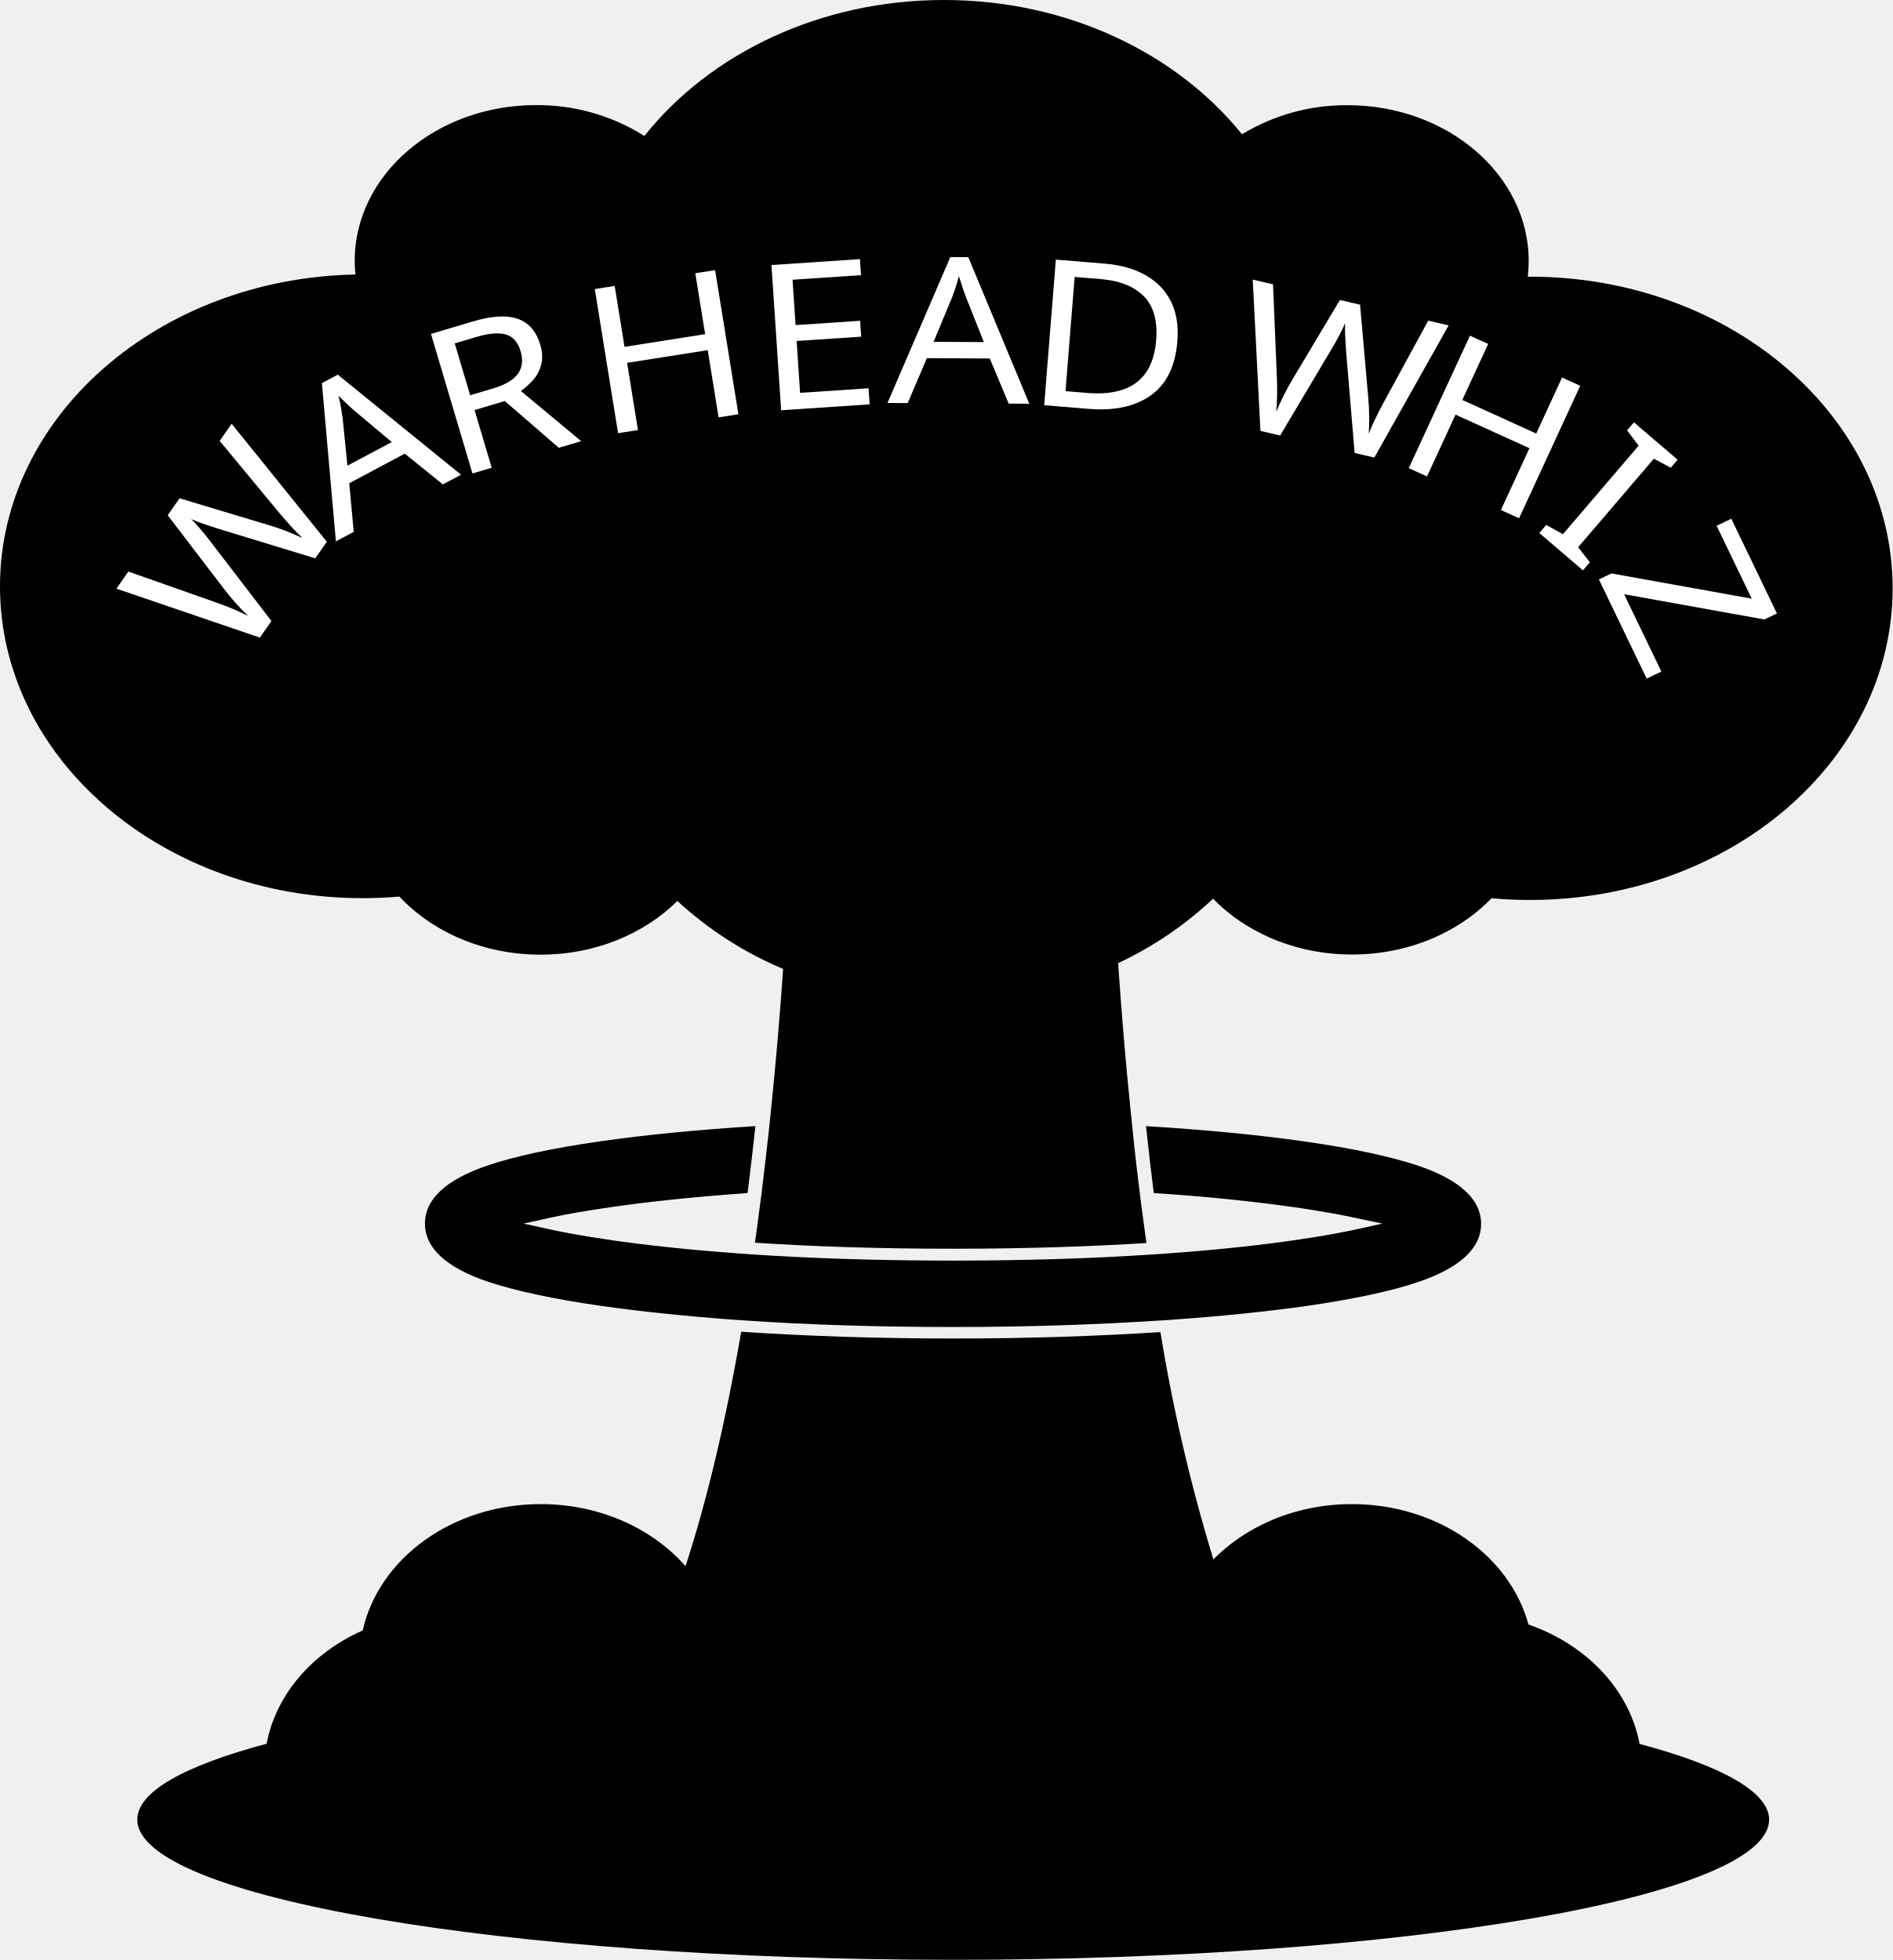
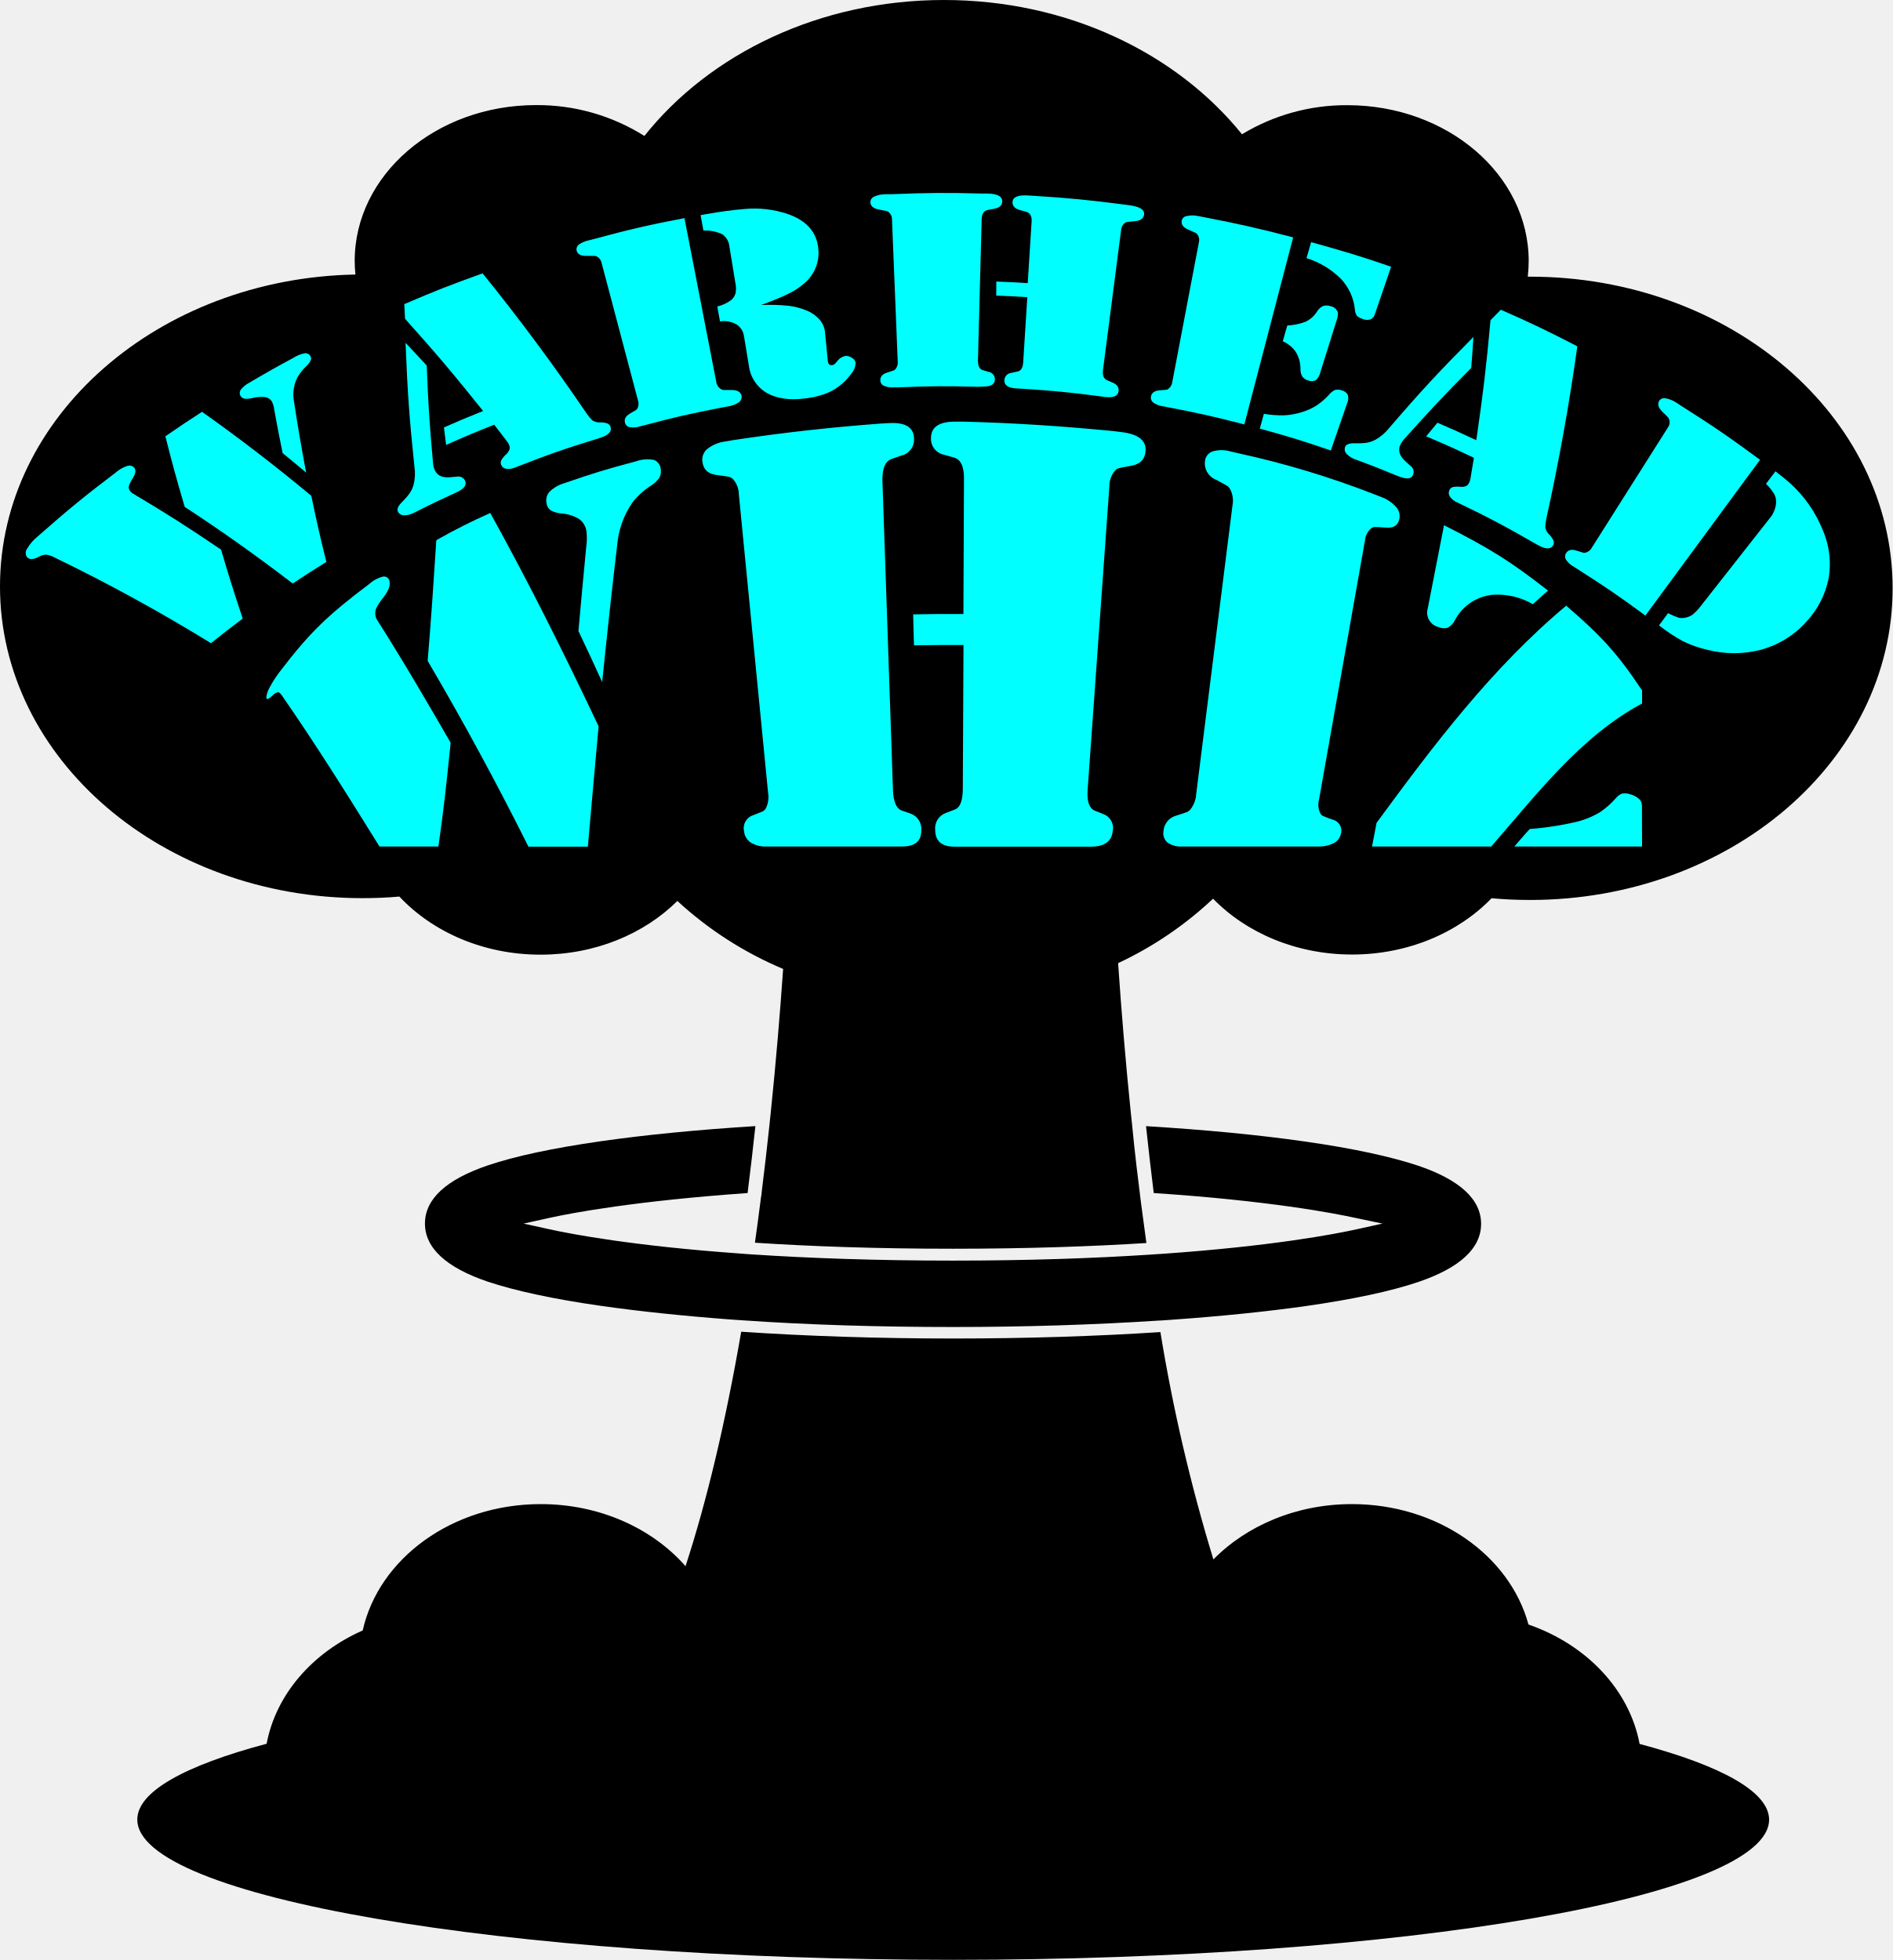
<svg xmlns="http://www.w3.org/2000/svg" viewBox="0 0 417.5 432.5">
  <defs>
-     <style>.mush-cls-1{font-size:45px;fill:#fff;font-family:Stencil;}</style>
+     <style>.mush-cls-1{fill:aqua;}</style>
  </defs>
  <g id="Layer_2" data-name="Layer 2">
-     <g id="Layer_7" data-name="Layer 7">
+     <g id="Layer_8" data-name="Layer 8">
      <path d="M337.5,61.05h-.45a30.43,30.43,0,0,0,.2-3.45c0-19-17.91-34.39-40-34.39A44.34,44.34,0,0,0,274,29.63C259.56,11.73,235.51,0,208.25,0c-27.46,0-51.69,11.9-66.09,30a44.28,44.28,0,0,0-23.91-6.81c-22.09,0-40,15.39-40,34.39,0,1,.06,2,.16,3C35,61.38,0,91.87,0,129.41c0,38,35.82,68.78,80,68.78q4.11,0,8.11-.35c7.33,7.82,18.55,12.82,31.14,12.82,12.06,0,22.86-4.59,30.19-11.85a80.45,80.45,0,0,0,23.33,15c-.7,10-1.6,20.76-2.75,31.87-.05.43-.09.87-.14,1.31s-.09.85-.13,1.28c-.52,4.87-1.09,9.8-1.71,14.76,0,.43-.11.86-.17,1.29s-.1.88-.17,1.32q-.54,4.27-1.15,8.58c12,.79,26.55,1.33,43.7,1.33,16.66,0,30.83-.52,42.66-1.26-.4-2.87-.79-5.77-1.17-8.72-.06-.44-.11-.88-.17-1.32l-.15-1.29q-.34-2.67-.66-5.38-.56-4.71-1-9.37c-.05-.43-.1-.86-.14-1.29s-.09-.87-.14-1.3c-1.19-11.57-2.1-22.75-2.81-33.09a80.13,80.13,0,0,0,20.95-14.22c7.33,7.53,18.35,12.32,30.67,12.32s23.44-4.83,30.77-12.42q4.19.38,8.48.38c44.18,0,80-30.79,80-68.78S381.68,61.05,337.5,61.05Z" />
      <path d="M361.72,384.82c-2.26-12-11.76-21.93-24.52-26.35-4.12-15.23-20-26.57-38.95-26.57-12.26,0-23.22,4.75-30.56,12.21A382.38,382.38,0,0,1,256,293.94c-14.2.93-29.71,1.42-45.71,1.42-16.4,0-32.29-.52-46.77-1.5q-5.19,30-12.28,51.74c-7.3-8.32-18.89-13.7-31.95-13.7-19.5,0-35.73,12-39.27,27.88-11.07,4.89-19.14,14.1-21.2,25-18.06,4.82-28.53,10.56-28.53,16.73,0,17.09,80.59,30.95,180,30.95s180-13.86,180-30.95C390.25,395.38,379.78,389.64,361.72,384.82Z" />
      <path d="M164.93,263.26c.63-5,1.2-9.9,1.72-14.77-12.58.79-24.15,1.91-34.17,3.35-10.5,1.5-18.86,3.29-24.86,5.32-9.2,3.12-13.87,7.44-13.87,12.83s4.67,9.71,13.87,12.83c6,2,14.36,3.82,24.86,5.32,8.46,1.21,18,2.21,28.38,3l1.55.11,1.51.1c14.34,1,30.08,1.47,46.33,1.47,15.85,0,31.21-.49,45.27-1.41.51,0,1-.06,1.52-.09l1.58-.11c10.74-.76,20.66-1.77,29.39-3,10.51-1.5,18.87-3.29,24.87-5.32,9.2-3.12,13.87-7.44,13.87-12.83s-4.67-9.71-13.87-12.83c-6-2-14.36-3.82-24.86-5.32-10.29-1.48-22.21-2.62-35.19-3.41.52,4.87,1.09,9.81,1.7,14.76,25.37,1.68,39.83,4.45,44.79,5.55L305,270l-5.66,1.25c-4.85,1.07-18.72,3.74-43,5.43l-1.58.1-1.5.1c-11.94.77-26.23,1.29-43,1.29-17.29,0-31.93-.55-44.07-1.35l-1.5-.1-1.55-.12c-23.62-1.69-37.17-4.3-41.95-5.35L115.52,270l5.66-1.25C126.08,267.66,140.2,265,164.93,263.26Z" />
-       <text class="mush-cls-1" transform="translate(51.68 148.78) rotate(-55.06) scale(1.09 1)">W</text>
-       <text class="mush-cls-1" transform="translate(74.1 119.46) rotate(-28.04) scale(1.09 1)">A</text>
-       <text class="mush-cls-1" transform="translate(99.68 105.83) rotate(-16.56) scale(1.09 1)">R</text>
-       <text class="mush-cls-1" transform="matrix(1.08, -0.17, 0.16, 0.99, 131.65, 96.33)">H</text>
-       <text class="mush-cls-1" transform="translate(167.59 90.85) rotate(-3.82) scale(1.09 1)">E</text>
-       <text class="mush-cls-1" transform="translate(195.79 88.92) rotate(0.31) scale(1.09 1)">A</text>
-       <text class="mush-cls-1" transform="matrix(1.09, 0.09, -0.08, 1, 225.61, 89.02)">D</text>
-       <text class="mush-cls-1" transform="translate(256.84 91.86) rotate(8.17) scale(1.09 1)"> </text>
-       <text class="mush-cls-1" transform="translate(268.47 92.84) rotate(13.17) scale(1.09 1)">W</text>
-       <text class="mush-cls-1" transform="matrix(0.99, 0.45, -0.42, 0.91, 306.48, 101.34)">H</text>
-       <text class="mush-cls-1" transform="matrix(0.83, 0.71, -0.65, 0.76, 338.1, 116.34)">I</text>
-       <text class="mush-cls-1" transform="translate(351.94 126.19) rotate(64.29) scale(1.09 1)">Z</text>
+       <path class="mush-cls-1" d="M48.77,121.28c1.81,6.15,2.77,9.19,4.78,15.23-2.84,2.11-4.24,3.2-7,5.42Q29.75,131.59,12,123a5.16,5.16,0,0,0-1.85-.61,3.46,3.46,0,0,0-1.64.5c-1.17.6-2,.63-2.54.06a1.56,1.56,0,0,1,0-1.84,9.27,9.27,0,0,1,2.21-2.62c6.8-6,10.28-8.85,17.4-14.26a7.23,7.23,0,0,1,2.51-1.42,1.43,1.43,0,0,1,1.56.44c.38.52.26,1.28-.36,2.29a6.4,6.4,0,0,0-.87,1.77,1.36,1.36,0,0,0,.33,1.1,1.72,1.72,0,0,0,.53.47C37.24,113.63,41.14,116.12,48.77,121.28Zm-12.29-25c3.21-2.22,4.83-3.3,8.09-5.41,8.25,5.84,16.34,12.06,24.1,18.53C69.9,115.27,70.56,118.2,72,124c-3,1.85-4.48,2.8-7.43,4.76-7.69-5.92-15.69-11.6-23.82-16.91C38.93,105.67,38.08,102.55,36.48,96.27Zm31.05,8c-2.06-1.73-3.09-2.6-5.18-4.3-.78-3.85-1.16-5.77-1.86-9.64A5.25,5.25,0,0,0,60,88.64a2.08,2.08,0,0,0-1.47-1,7.4,7.4,0,0,0-2.81.19,5.62,5.62,0,0,1-1.78.15,1.28,1.28,0,0,1-.82-2,6.09,6.09,0,0,1,1.93-1.56c3.85-2.27,5.79-3.36,9.7-5.47a6.76,6.76,0,0,1,2.53-1,1.24,1.24,0,0,1,1.24.71,1,1,0,0,1,0,.91,4,4,0,0,1-.87,1.16,10.6,10.6,0,0,0-2.06,2.6,8.39,8.39,0,0,0-.75,5.16C65.83,94.85,66.36,98,67.53,104.25Z" />
+       <path class="mush-cls-1" d="M89.47,75.65c1.88,2,2.82,3,4.67,5,.34,8.65.62,13,1.39,21.5a4.7,4.7,0,0,0,.39,1.61c.56,1.19,1.67,1.7,3.35,1.55l1.49-.12a1.64,1.64,0,0,1,1.85.89c.42,1-.25,1.81-2,2.62-3.67,1.67-5.5,2.55-9.13,4.38a4.82,4.82,0,0,1-2.3.63,1.47,1.47,0,0,1-1.38-.78c-.28-.54,0-1.26.89-2.15a14.66,14.66,0,0,0,1.73-2,6.71,6.71,0,0,0,.82-1.79,10,10,0,0,0,.2-3.89C90.3,92.21,89.91,86.72,89.47,75.65Zm-.28-8.54c6.84-2.94,10.3-4.29,17.28-6.79q12.14,15,23,31a10.62,10.62,0,0,0,1.2,1.43,2.9,2.9,0,0,0,1.81.46,4.06,4.06,0,0,1,1.57.25,1.15,1.15,0,0,1,.65.78c.31,1-.52,1.84-2.48,2.44-7.52,2.31-11.24,3.61-18.6,6.49a3.59,3.59,0,0,1-1.94.28,1.4,1.4,0,0,1-1.11-.85,1.24,1.24,0,0,1,0-1,4.91,4.91,0,0,1,1-1.26,3,3,0,0,0,.79-1.05,1.36,1.36,0,0,0,0-1,3.4,3.4,0,0,0-.45-.83c-1.14-1.5-1.72-2.25-2.88-3.74-4.27,1.69-6.4,2.58-10.61,4.46-.2-1.54-.3-2.31-.48-3.86,3.43-1.51,5.16-2.24,8.64-3.63-6.64-8.29-10.08-12.37-17.22-20.35Z" />
+       <path class="mush-cls-1" d="M151,48.13l7,36.05a2.25,2.25,0,0,0,.92,1.6,1.5,1.5,0,0,0,.66.28c.19,0,.82,0,1.87,0,1.27,0,2,.45,2.17,1.36a1.53,1.53,0,0,1-.78,1.47,6.07,6.07,0,0,1-2.36.81l-1.31.25c-6.86,1.32-10.27,2.1-17,3.89l-1,.26a4.64,4.64,0,0,1-2.21.17,1.32,1.32,0,0,1-1.07-.95c-.23-.82.13-1.51,1.08-2.05.78-.45,1.24-.72,1.37-.81a1.24,1.24,0,0,0,.35-.47,2.24,2.24,0,0,0,.05-1.66q-4-15.12-8-30.24a2.11,2.11,0,0,0-.93-1.41,1.44,1.44,0,0,0-.6-.21c-.17,0-.77,0-1.79,0-1.23,0-2-.32-2.2-1.14a1.32,1.32,0,0,1,.53-1.4A6.08,6.08,0,0,1,130.05,53l1.15-.3C139.07,50.57,143,49.67,151,48.13Zm16.93,19.18a40.91,40.91,0,0,1,6,.16,15.26,15.26,0,0,1,3.9,1,7.53,7.53,0,0,1,2.92,2A4.89,4.89,0,0,1,182,73.22c.25,2.57.38,3.86.63,6.43.06.67.37,1,.93.92a.93.93,0,0,0,.52-.19,4.3,4.3,0,0,0,.57-.6,2.83,2.83,0,0,1,1.95-1.24A2.21,2.21,0,0,1,188,79a1.53,1.53,0,0,1,.77,1.07,4.09,4.09,0,0,1-1,2.45,13.18,13.18,0,0,1-2.67,2.72A12.16,12.16,0,0,1,181.79,87a20.13,20.13,0,0,1-4.33.94c-3.4.41-6.15,0-8.31-1.24a8.11,8.11,0,0,1-3.94-6l-.85-5.18c-.19-1.15-.32-1.82-.37-2a3.76,3.76,0,0,0-1.51-1.94,5.62,5.62,0,0,0-3.64-.66l-.6-3.29a8.27,8.27,0,0,0,3.08-1.43,3.07,3.07,0,0,0,.94-1.45,5.19,5.19,0,0,0,0-2.15c-.53-3.27-.8-4.91-1.34-8.18a3.71,3.71,0,0,0-1.56-2.72,8.64,8.64,0,0,0-4.18-.82l-.62-3.41,1.17-.21c3.32-.59,6.17-.95,8.53-1.14a23,23,0,0,1,9.6,1.13c4.14,1.47,6.33,4,6.67,7.62a8.76,8.76,0,0,1-3,7.57A14.57,14.57,0,0,1,174,64.79C172.7,65.46,170.66,66.28,167.93,67.31Z" />
+       <path class="mush-cls-1" d="M215.62,85.35c-7-.19-10.45-.16-17.4.12l-1,0a4.54,4.54,0,0,1-2.18-.32,1.31,1.31,0,0,1-.83-1.16c-.05-.85.45-1.44,1.48-1.76.86-.27,1.36-.44,1.51-.5a1.08,1.08,0,0,0,.43-.37,2.25,2.25,0,0,0,.42-1.62l-1.26-31.25a2.06,2.06,0,0,0-.61-1.57,1.19,1.19,0,0,0-.53-.34c-.16,0-.75-.16-1.74-.34-1.21-.22-1.84-.74-1.89-1.59a1.3,1.3,0,0,1,.82-1.25,5.76,5.76,0,0,1,2.49-.54l1.18,0c8.1-.33,12.15-.36,20.25-.15l1.18,0c2.15.06,3.2.65,3.16,1.74,0,.87-.63,1.41-1.78,1.62l-1.4.26c-.87.19-1.32.86-1.35,2q-.42,15.63-.82,31.27c0,1.17.33,1.86,1.09,2.09l1.22.36a1.66,1.66,0,0,1,1.43,1.74c-.05,1.08-1,1.58-2.84,1.52Zm4.18-23.22c2.77.1,4.16.17,6.93.35.34-5.44.51-8.16.86-13.6.07-1.16-.32-1.88-1.17-2.14L225,46.35q-1.68-.47-1.62-1.77c.05-1.08,1.17-1.58,3.35-1.45l1.17.07c8.07.51,12.11.9,20.13,1.94l1.22.16c2.26.31,3.3,1,3.15,2.09-.13.84-.81,1.31-2,1.41-1,.09-1.6.16-1.77.18a1.31,1.31,0,0,0-.56.29,2.08,2.08,0,0,0-.74,1.51q-2,15.45-4,30.9c-.15,1.13.16,1.88.91,2.23l1.21.51c1,.42,1.44,1.06,1.32,1.93-.16,1.09-1.21,1.49-3.15,1.23l-1-.14c-6.9-.9-10.37-1.23-17.3-1.67l-1.09-.06c-1.82-.11-2.7-.7-2.65-1.8a1.7,1.7,0,0,1,1.58-1.64l1.29-.28c.77-.14,1.2-.81,1.28-2,.36-5.77.54-8.65.91-14.41-2.74-.18-4.11-.25-6.85-.35Z" />
+       <path class="mush-cls-1" d="M285.29,52.38,274.52,93.66c-6.77-1.76-10.18-2.52-17-3.82l-1-.19a4.68,4.68,0,0,1-2.06-.8,1.34,1.34,0,0,1-.55-1.32c.15-.84.77-1.31,1.86-1.39.89-.07,1.42-.11,1.57-.14a1,1,0,0,0,.52-.27,2.27,2.27,0,0,0,.77-1.47l5.85-30.73a2.07,2.07,0,0,0-.23-1.67,1.26,1.26,0,0,0-.44-.45c-.15-.08-.7-.33-1.63-.73-1.13-.48-1.63-1.13-1.48-2a1.31,1.31,0,0,1,1.08-1,5.8,5.8,0,0,1,2.56,0l1.17.22C273.44,49.44,277.41,50.33,285.29,52.38ZM283,75.31c.39-1.39.58-2.09,1-3.49A12.32,12.32,0,0,0,288,71a5.89,5.89,0,0,0,2.48-2.14,3.29,3.29,0,0,1,1.35-1.31,2.55,2.55,0,0,1,1.68,0,2.15,2.15,0,0,1,1.62,1.32,3.54,3.54,0,0,1-.26,1.85c-1.42,4.54-2.13,6.82-3.56,11.36a3.41,3.41,0,0,1-1,1.81,2,2,0,0,1-1.69.07,2.34,2.34,0,0,1-1.3-.85,3.08,3.08,0,0,1-.42-1.66,7.08,7.08,0,0,0-1-3.74A6.76,6.76,0,0,0,283,75.31Zm6.25-21.88c7.11,2,10.64,3,17.65,5.43-1.44,4.19-2.15,6.28-3.58,10.47a1.73,1.73,0,0,1-1,1.16,2.51,2.51,0,0,1-1.72-.12,2.7,2.7,0,0,1-1.25-.7,2.67,2.67,0,0,1-.44-1.36,11.61,11.61,0,0,0-3.07-6.77,18.66,18.66,0,0,0-7.6-4.58ZM277.93,94.58l.9-3.26a24.46,24.46,0,0,0,4.37.33A14.89,14.89,0,0,0,287,91a13.46,13.46,0,0,0,3.36-1.46,15.41,15.41,0,0,0,2.89-2.5,3.41,3.41,0,0,1,1.32-1,2.37,2.37,0,0,1,1.42.09,2.1,2.1,0,0,1,1.36,1,2.76,2.76,0,0,1-.15,1.85l-3.6,10.43C287.37,97.27,284.24,96.31,277.93,94.58Z" />
+       <path class="mush-cls-1" d="M325.06,74.35c-.18,2.74-.27,4.11-.49,6.84-6.09,6.15-9.05,9.29-14.77,15.69a4.64,4.64,0,0,0-.91,1.38c-.49,1.22-.11,2.38,1.14,3.51l1.1,1a1.63,1.63,0,0,1,.61,2c-.41,1-1.5,1-3.28.31-3.73-1.54-5.6-2.28-9.37-3.67a4.81,4.81,0,0,1-2-1.24,1.49,1.49,0,0,1-.35-1.54c.2-.57.92-.84,2.16-.82a15.61,15.61,0,0,0,2.62-.11,6.44,6.44,0,0,0,1.85-.63,10.14,10.14,0,0,0,3-2.51C313.51,86.26,317.26,82.22,325.06,74.35Zm6.05-6c6.82,3,10.2,4.62,16.87,8.07q-2.67,19.17-6.85,38.08a10.16,10.16,0,0,0-.22,1.86,2.85,2.85,0,0,0,.93,1.66,4.42,4.42,0,0,1,.91,1.34,1.15,1.15,0,0,1-.13,1c-.55.93-1.73.85-3.54-.19-6.95-4-10.49-5.89-17.66-9.33a3.67,3.67,0,0,1-1.54-1.24,1.38,1.38,0,0,1-.14-1.39,1.23,1.23,0,0,1,.69-.71,4.81,4.81,0,0,1,1.64-.09,3,3,0,0,0,1.32-.13,1.39,1.39,0,0,0,.7-.71,3.22,3.22,0,0,0,.3-.89c.31-1.86.47-2.8.77-4.66-4.18-2-6.29-2.94-10.53-4.74l2.49-3c3.45,1.48,5.17,2.25,8.57,3.86,1.53-10.52,2.16-15.82,3.14-26.48C329.74,69.73,330.19,69.26,331.11,68.33Z" />
+       <path class="mush-cls-1" d="M388.29,101.46,363,135.83c-5.87-4.31-8.86-6.36-14.94-10.22l-.89-.56a4.92,4.92,0,0,1-1.68-1.54,1.32,1.32,0,0,1,0-1.44c.45-.73,1.21-.92,2.27-.58l1.57.48a1.29,1.29,0,0,0,.59-.06,2.18,2.18,0,0,0,1.27-1.08q8.35-13.22,16.73-26.43a2,2,0,0,0,.38-1.65,1.29,1.29,0,0,0-.26-.59c-.11-.13-.54-.57-1.29-1.3-.91-.89-1.15-1.69-.71-2.42a1.34,1.34,0,0,1,1.41-.55,6.3,6.3,0,0,1,2.44,1l1,.66C378,94.06,381.46,96.43,388.29,101.46Zm-13.15,32.36,15.23-19.39a6,6,0,0,0,1.46-3.46,3.62,3.62,0,0,0-.41-1.94,10.72,10.72,0,0,0-1.82-2.27l2.09-2.76q2,1.53,3.33,2.72a27.91,27.91,0,0,1,7,10,18.86,18.86,0,0,1,1.38,11,19.52,19.52,0,0,1-4.85,9.43,20.75,20.75,0,0,1-10,6.21,23.73,23.73,0,0,1-12,0,24.82,24.82,0,0,1-5.25-1.85A38.1,38.1,0,0,1,366,138l2-2.7a16,16,0,0,0,2.32,1,3.31,3.31,0,0,0,1.47,0,4.13,4.13,0,0,0,1.64-.69A10.61,10.61,0,0,0,375.14,133.82Z" />
+       <path class="mush-cls-1" d="M99.42,163.9c-1,9.72-1.48,14.32-2.7,22.89h-13c-7-11.27-14-22.47-21.55-33.35-.33-.47-.61-.7-.85-.69a2.32,2.32,0,0,0-1.19.73c-.94.85-1.38,1-1.38.37a5.87,5.87,0,0,1,.8-2.27A24.45,24.45,0,0,1,61.89,148c6.48-8.48,10.49-12.3,19.57-19.14a7.18,7.18,0,0,1,3.06-1.63,1.23,1.23,0,0,1,1.42,1.09c.19.93-.26,2.09-1.32,3.47A13,13,0,0,0,83,134.21a3,3,0,0,0-.15,1.74,2.16,2.16,0,0,0,.34.84C88.85,145.68,94.15,154.77,99.42,163.9Zm-3.16-44.7a131.21,131.21,0,0,1,11.9-6c8.54,15.41,16.37,31.14,23.9,47.07-1,11-1.47,16.3-2.37,26.56H116.58q-10.42-20.89-22.23-41C95.18,135.64,95.54,130.31,96.26,119.2Zm36.59,31.31c-2.09-4.59-3.14-6.84-5.24-11.27.65-7.29,1-11,1.72-18.55a13.36,13.36,0,0,0,.06-3.37,4,4,0,0,0-1.56-2.74,8.45,8.45,0,0,0-3.9-1.27,6,6,0,0,1-2.45-.7,2.24,2.24,0,0,1-.91-1.57,2.89,2.89,0,0,1,.68-2.55,7.73,7.73,0,0,1,3.25-1.87c6.16-2.14,9.34-3.11,15.83-4.83a7.47,7.47,0,0,1,4-.28,2.38,2.38,0,0,1,1.45,2.16,2.68,2.68,0,0,1-.36,1.81,6.25,6.25,0,0,1-1.79,1.68,16.25,16.25,0,0,0-4.09,3.7,19.45,19.45,0,0,0-3.37,9.3Q134.39,135.31,132.85,150.51Z" />
+       <path class="mush-cls-1" d="M197.45,186.79h-28.4a6,6,0,0,1-3.44-.88,3.34,3.34,0,0,1-1.46-2.49,3,3,0,0,1,2-3.53c1.29-.5,2.05-.81,2.26-.93a1.8,1.8,0,0,0,.63-.76,5.75,5.75,0,0,0,.4-3.37Q166.25,142,163,109.08a5.14,5.14,0,0,0-1.17-3.22,2,2,0,0,0-.89-.62c-.27-.06-1.21-.22-2.79-.42-1.93-.23-3-1.21-3.2-3a3.06,3.06,0,0,1,1.1-2.76,7.78,7.78,0,0,1,3.84-1.62l1.86-.32c10.94-1.66,21.58-2.84,32.61-3.66l1.93-.1c3.52-.17,5.31,1,5.35,3.36a3.59,3.59,0,0,1-2.72,3.79l-2.25.78c-1.4.52-2,2.06-2,4.61L197,174.35q.14,3.83,1.93,4.5l1.92.67a3.57,3.57,0,0,1,2.4,3.7q.06,3.57-4.21,3.57Zm4-51.22c4.43-.09,6.65-.1,11.09-.08q.06-15,.13-29.95c0-2.56-.68-4.08-2.1-4.54l-2.35-.67a3.55,3.55,0,0,1-2.83-3.68c0-2.38,1.75-3.62,5.33-3.61h1.94c11.11.29,21.87,1,32.93,2.08l2,.25c3.64.46,5.34,1.9,5.14,4.2-.15,1.82-1.22,2.87-3.17,3.21-1.61.28-2.56.48-2.83.56a2.07,2.07,0,0,0-.88.68,5.32,5.32,0,0,0-1.11,3.32l-4.8,67q-.25,3.69,1.52,4.52l1.9.76a3.23,3.23,0,0,1,2.13,3.69c-.2,2.34-1.81,3.52-4.82,3.52H210.57c-2.81,0-4.23-1.22-4.25-3.64a3.59,3.59,0,0,1,2.29-3.78l2-.76q1.78-.62,1.8-4.6l.15-31.72c-4.37,0-6.56,0-10.92.07C201.54,139.64,201.52,138.29,201.46,135.57Z" />
+       <path class="mush-cls-1" d="M289.21,186.79h-28.4a5.09,5.09,0,0,1-3.24-.87,2.65,2.65,0,0,1-.89-2.5,3.8,3.8,0,0,1,2.83-3.45c1.39-.44,2.21-.71,2.45-.82a2.23,2.23,0,0,0,.79-.71,6.1,6.1,0,0,0,1.15-3.23q4-31.83,8-63.66a5.44,5.44,0,0,0-.42-3.41,2.4,2.4,0,0,0-.7-.9c-.24-.16-1.09-.64-2.56-1.41a3.83,3.83,0,0,1-2.39-4,2.51,2.51,0,0,1,1.65-2.21,7,7,0,0,1,4,0l1.81.42A198.9,198.9,0,0,1,303,109l1.64.64a8.22,8.22,0,0,1,3.3,2.16,3.08,3.08,0,0,1,.8,2.62c-.28,1.51-1.28,2.16-3,2-1.42-.11-2.28-.14-2.52-.13a1.6,1.6,0,0,0-.84.4,4,4,0,0,0-1.26,2.64L291,176.41a4.4,4.4,0,0,0,.22,2.94,1.41,1.41,0,0,0,.58.67,22.91,22.91,0,0,0,2.18.84,2.48,2.48,0,0,1,1.86,3.06,3,3,0,0,1-1.57,2.12,7.06,7.06,0,0,1-3.47.75Z" />
+       <path class="mush-cls-1" d="M362.26,152.34v2.9c-13.51,7.21-23.44,20.28-33.27,31.55h-26.3c.41-2.09.61-3.13,1-5.22,12.54-17.1,25.48-34.24,41.84-47.92C353.38,140.42,356.79,144.16,362.26,152.34ZM318.57,115.9c10.05,5.07,14.72,8,22.95,14.43-1.3,1.14-2,1.75-3.35,3a15.52,15.52,0,0,0-8.62-2.1,10.57,10.57,0,0,0-8.55,5.57,3.75,3.75,0,0,1-1.57,1.7,2.9,2.9,0,0,1-2.08-.13,3.28,3.28,0,0,1-2.37-4.11C316.41,126.93,317.13,123.26,318.57,115.9Zm43.69,70.89H334.1c1.38-1.6,2-2.37,3.39-3.86a66.45,66.45,0,0,0,10.77-1.7,18.88,18.88,0,0,0,4.61-1.94,18.2,18.2,0,0,0,3.69-3.25,3,3,0,0,1,1.32-.93,3.33,3.33,0,0,1,1.66.13,4.84,4.84,0,0,1,2,1,2,2,0,0,1,.69,1.5Z" />
    </g>
  </g>
</svg>
